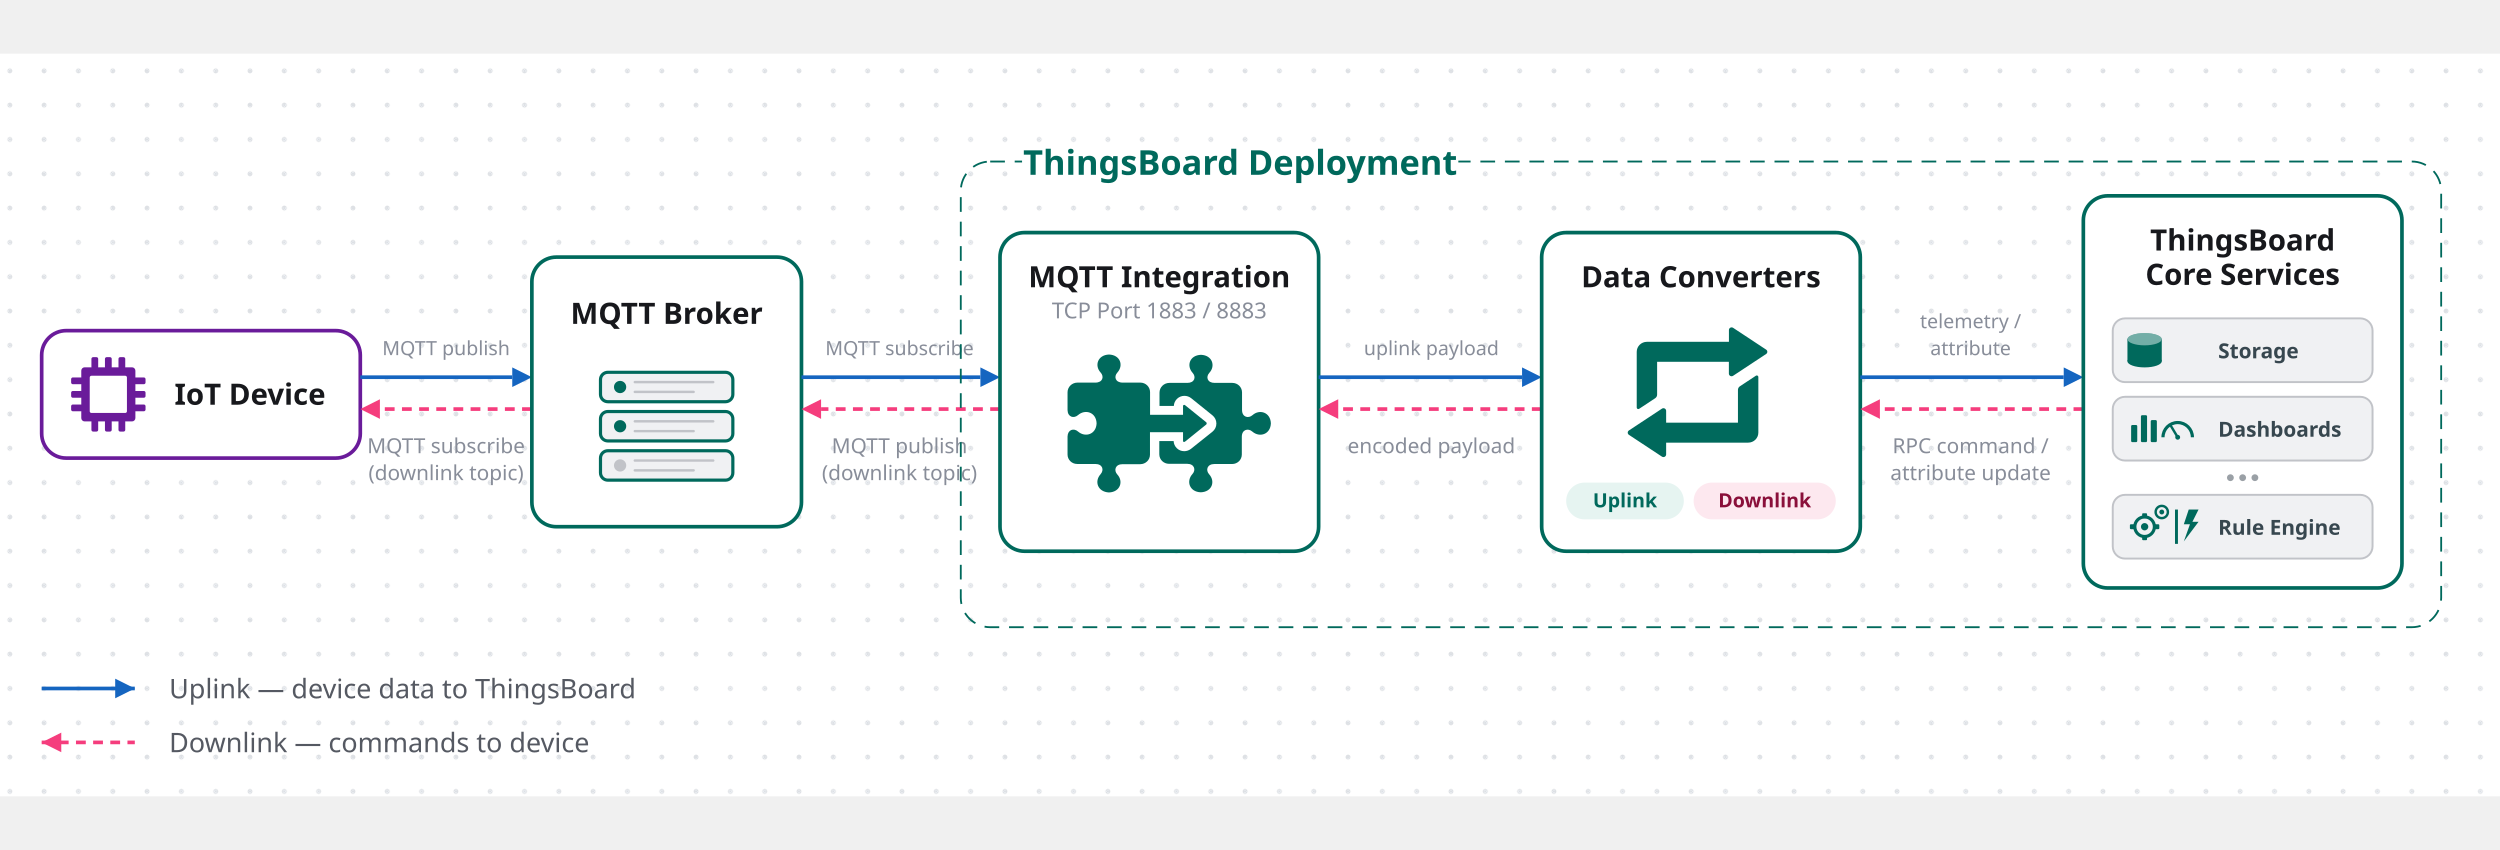
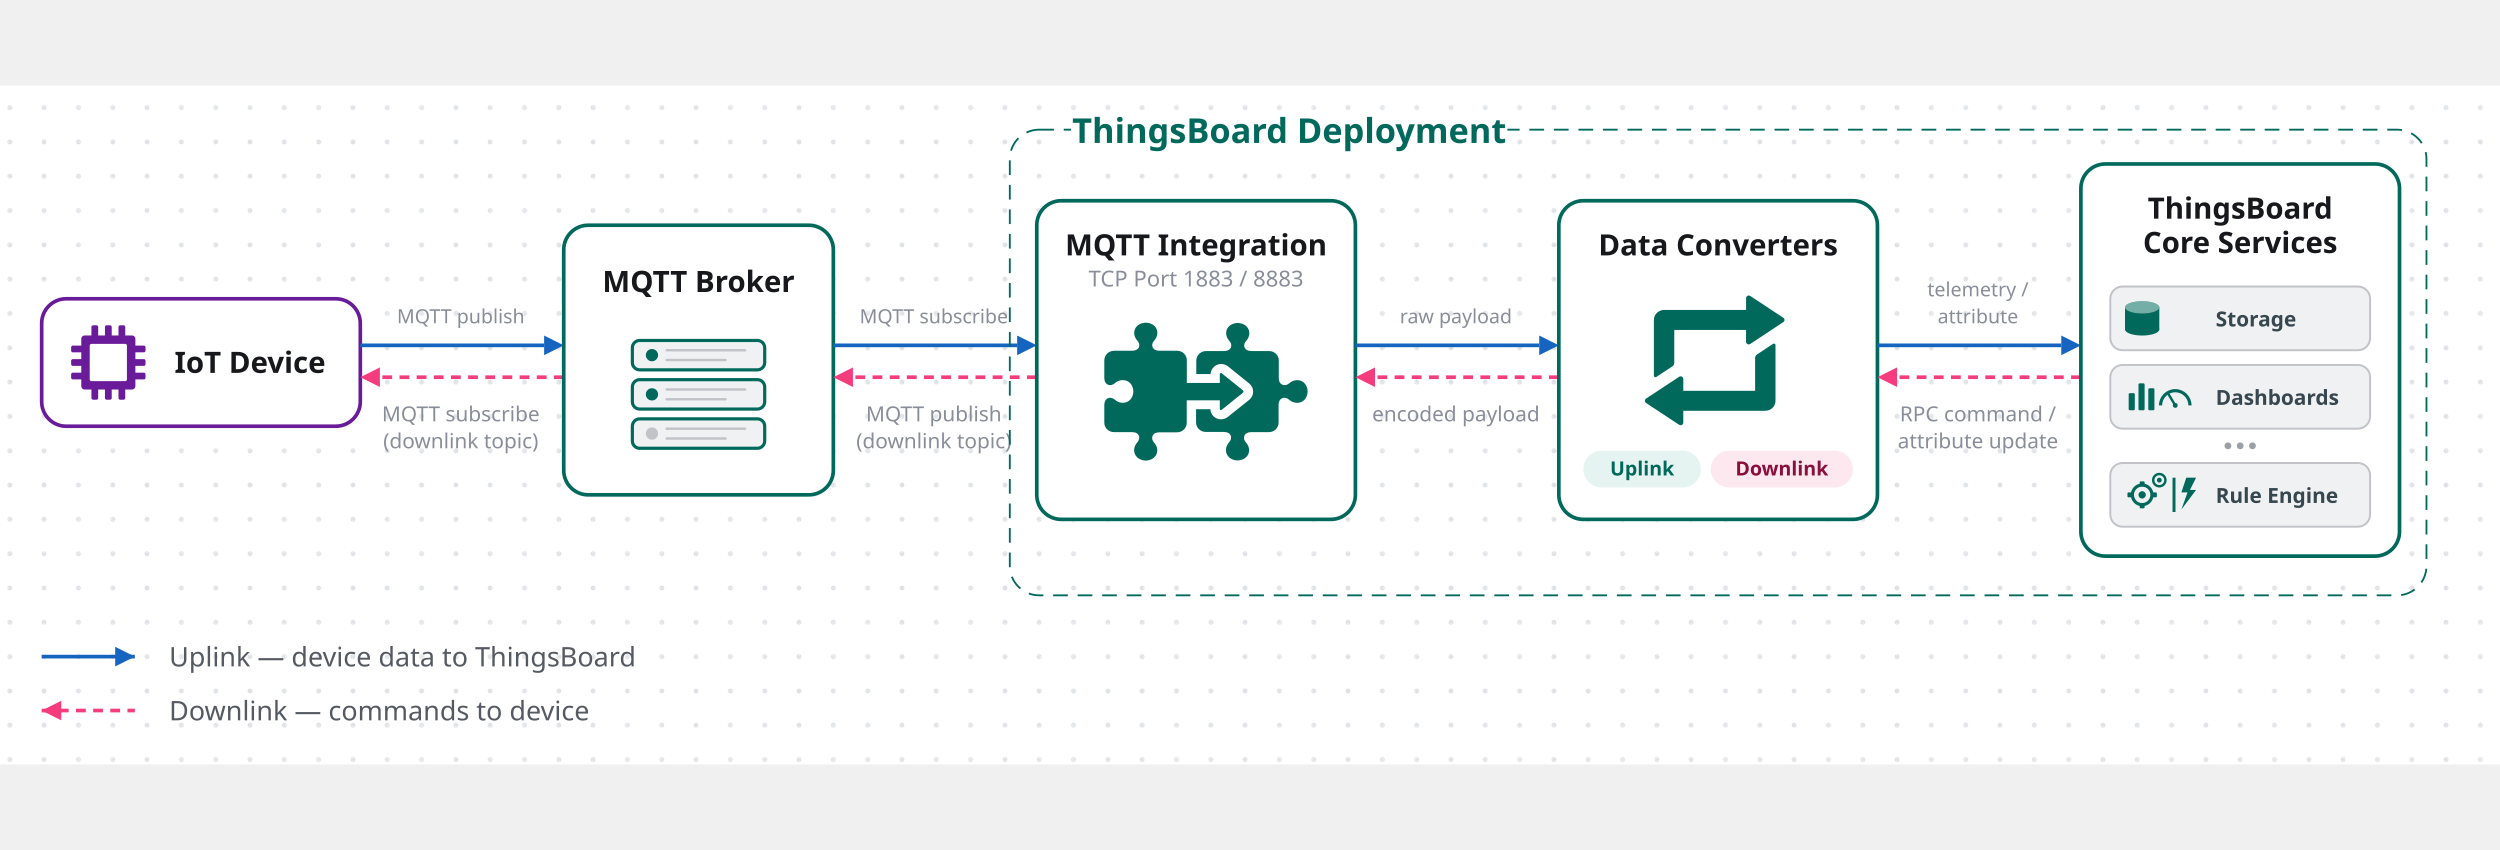
- <svg xmlns="http://www.w3.org/2000/svg" width="1400" height="476" viewBox="-11 0 1020 303">
+ <svg xmlns="http://www.w3.org/2000/svg" width="1400" height="476" viewBox="-11 26 1020 277">
  <defs>
    <pattern id="dots" x="0" y="0" width="14" height="14" patternUnits="userSpaceOnUse">
      <circle cx="7" cy="7" r="1" fill="#dde0e4" />
    </pattern>
    <clipPath id="clip0">
-       <path fill="#fff" d="M-11 0h1020v303H-11z" />
+       <path fill="#fff" d="M-11 26h1020v277H-11z" />
    </clipPath>
  </defs>
  <g clip-path="url(#clip0)">
-     <path fill="#fff" d="M-11 0h1020v303H-11z" />
-     <rect x="-11" width="1020" height="303" fill="url(#dots)" />
+     <path fill="#fff" d="M-11 26h1020v277H-11z" />
+     <rect x="-11" y="26" width="1020" height="277" fill="url(#dots)" />
    <g transform="translate(0,33)">
      <rect x="6" y="80" width="130" height="52" rx="10" fill="#fff" stroke="#6a1b9a" stroke-width="1.5" />
      <g transform="translate(12.5,85.3) scale(0.69)" fill="#6a1b9a">
        <rect x="14" y="14" width="32" height="32" rx="2" fill="#6a1b9a" />
        <rect x="19" y="19" width="22" height="22" rx="1" fill="#fff" />
        <rect x="20" y="8" width="4" height="7" rx="1" />
        <rect x="28" y="8" width="4" height="7" rx="1" />
        <rect x="36" y="8" width="4" height="7" rx="1" />
        <rect x="20" y="45" width="4" height="7" rx="1" />
        <rect x="28" y="45" width="4" height="7" rx="1" />
        <rect x="36" y="45" width="4" height="7" rx="1" />
        <rect x="8" y="20" width="7" height="4" rx="1" />
        <rect x="8" y="28" width="7" height="4" rx="1" />
        <rect x="8" y="36" width="7" height="4" rx="1" />
        <rect x="45" y="20" width="7" height="4" rx="1" />
        <rect x="45" y="28" width="7" height="4" rx="1" />
        <rect x="45" y="36" width="7" height="4" rx="1" />
      </g>
      <text x="91" y="106" text-anchor="middle" font-family="system-ui,sans-serif" font-size="12" fill="#17181c" font-weight="600" dominant-baseline="middle">IoT Device</text>
-       <line x1="136" y1="99" x2="198" y2="99" stroke="#1565c0" stroke-width="1.5" />
-       <polygon points="198,95 206,99 198,103" fill="#1565c0" />
-       <text x="171" y="90" text-anchor="middle" font-family="system-ui,sans-serif" font-size="8" fill="#888d99">MQTT publish</text>
-       <line x1="206" y1="112" x2="144" y2="112" stroke="#f53d7d" stroke-width="1.5" stroke-dasharray="4,3" />
+       <line x1="136" y1="99" x2="211" y2="99" stroke="#1565c0" stroke-width="1.5" />
+       <polygon points="211,95 219,99 211,103" fill="#1565c0" />
+       <text x="177" y="90" text-anchor="middle" font-family="system-ui,sans-serif" font-size="8" fill="#888d99">MQTT publish</text>
+       <line x1="219" y1="112" x2="144" y2="112" stroke="#f53d7d" stroke-width="1.5" stroke-dasharray="4,3" />
      <polygon points="144,108 136,112 144,116" fill="#f53d7d" />
-       <text x="171" y="130" text-anchor="middle" font-family="system-ui,sans-serif" font-size="8.5" fill="#888d99">MQTT subscribe</text>
-       <text x="171" y="141" text-anchor="middle" font-family="system-ui,sans-serif" font-size="8.5" fill="#888d99">(downlink topic)</text>
-       <rect x="206" y="50" width="110" height="110" rx="10" fill="#fff" stroke="#00695c" stroke-width="1.5" />
-       <text x="261" y="73" text-anchor="middle" font-family="system-ui,sans-serif" font-size="12" fill="#17181c" font-weight="600" dominant-baseline="middle">MQTT Broker</text>
+       <text x="177" y="130" text-anchor="middle" font-family="system-ui,sans-serif" font-size="8.5" fill="#888d99">MQTT subscribe</text>
+       <text x="177" y="141" text-anchor="middle" font-family="system-ui,sans-serif" font-size="8.5" fill="#888d99">(downlink topic)</text>
+       <rect x="219" y="50" width="110" height="110" rx="10" fill="#fff" stroke="#00695c" stroke-width="1.5" />
+       <text x="274" y="73" text-anchor="middle" font-family="system-ui,sans-serif" font-size="12" fill="#17181c" font-weight="600" dominant-baseline="middle">MQTT Broker</text>
      <g fill="none" stroke="#00695c" stroke-width="1.3" stroke-linecap="round">
-         <rect x="234" y="97" width="54" height="12" rx="3" fill="#f0f1f3" stroke="#00695c" />
-         <circle cx="242" cy="103" r="2.5" fill="#00695c" stroke="none" />
-         <line x1="248" y1="101" x2="280" y2="101" stroke="#c1c3c8" stroke-width="1" />
-         <line x1="248" y1="105" x2="272" y2="105" stroke="#c1c3c8" stroke-width="1" />
-         <rect x="234" y="113" width="54" height="12" rx="3" fill="#f0f1f3" stroke="#00695c" />
-         <circle cx="242" cy="119" r="2.5" fill="#00695c" stroke="none" />
-         <line x1="248" y1="117" x2="280" y2="117" stroke="#c1c3c8" stroke-width="1" />
-         <line x1="248" y1="121" x2="272" y2="121" stroke="#c1c3c8" stroke-width="1" />
-         <rect x="234" y="129" width="54" height="12" rx="3" fill="#f0f1f3" stroke="#00695c" />
-         <circle cx="242" cy="135" r="2.5" fill="#c1c3c8" stroke="none" />
-         <line x1="248" y1="133" x2="280" y2="133" stroke="#c1c3c8" stroke-width="1" />
-         <line x1="248" y1="137" x2="272" y2="137" stroke="#c1c3c8" stroke-width="1" />
+         <rect x="247" y="97" width="54" height="12" rx="3" fill="#f0f1f3" stroke="#00695c" />
+         <circle cx="255" cy="103" r="2.5" fill="#00695c" stroke="none" />
+         <line x1="261" y1="101" x2="293" y2="101" stroke="#c1c3c8" stroke-width="1" />
+         <line x1="261" y1="105" x2="285" y2="105" stroke="#c1c3c8" stroke-width="1" />
+         <rect x="247" y="113" width="54" height="12" rx="3" fill="#f0f1f3" stroke="#00695c" />
+         <circle cx="255" cy="119" r="2.5" fill="#00695c" stroke="none" />
+         <line x1="261" y1="117" x2="293" y2="117" stroke="#c1c3c8" stroke-width="1" />
+         <line x1="261" y1="121" x2="285" y2="121" stroke="#c1c3c8" stroke-width="1" />
+         <rect x="247" y="129" width="54" height="12" rx="3" fill="#f0f1f3" stroke="#00695c" />
+         <circle cx="255" cy="135" r="2.5" fill="#c1c3c8" stroke="none" />
+         <line x1="261" y1="133" x2="293" y2="133" stroke="#c1c3c8" stroke-width="1" />
+         <line x1="261" y1="137" x2="285" y2="137" stroke="#c1c3c8" stroke-width="1" />
      </g>
-       <line x1="316" y1="99" x2="389" y2="99" stroke="#1565c0" stroke-width="1.5" />
-       <polygon points="389,95 397,99 389,103" fill="#1565c0" />
-       <text x="356" y="90" text-anchor="middle" font-family="system-ui,sans-serif" font-size="8" fill="#888d99">MQTT subscribe</text>
-       <line x1="397" y1="112" x2="324" y2="112" stroke="#f53d7d" stroke-width="1.5" stroke-dasharray="4,3" />
-       <polygon points="324,108 316,112 324,116" fill="#f53d7d" />
-       <text x="356" y="130" text-anchor="middle" font-family="system-ui,sans-serif" font-size="8.5" fill="#888d99">MQTT publish</text>
-       <text x="356" y="141" text-anchor="middle" font-family="system-ui,sans-serif" font-size="8.5" fill="#888d99">(downlink topic)</text>
-       <rect x="381" y="11" width="604" height="190" rx="12" fill="none" stroke="#00695c" stroke-width="0.75" stroke-dasharray="6,4" />
-       <rect x="406" y="4" width="178" height="14" fill="#fff" />
-       <text x="495" y="11" text-anchor="middle" font-family="system-ui,sans-serif" font-size="14" fill="#00695c" font-weight="600" dominant-baseline="central" textLength="174" lengthAdjust="spacing">ThingsBoard Deployment</text>
-       <rect x="397" y="40" width="130" height="130" rx="10" fill="#fff" stroke="#00695c" stroke-width="1.5" />
-       <text x="462" y="53" text-anchor="middle" font-family="system-ui,sans-serif" font-size="12" fill="#17181c" font-weight="600" dominant-baseline="hanging">MQTT Integration</text>
-       <text x="462" y="68" text-anchor="middle" font-family="system-ui,sans-serif" font-size="9" fill="#888d99" dominant-baseline="hanging">TCP Port 1883 / 8883</text>
-       <g transform="matrix(-0.16987,0,0,-0.166552,507.5201,158.5578)" fill="#00695c">
+       <line x1="329" y1="99" x2="404" y2="99" stroke="#1565c0" stroke-width="1.5" />
+       <polygon points="404,95 412,99 404,103" fill="#1565c0" />
+       <text x="370" y="90" text-anchor="middle" font-family="system-ui,sans-serif" font-size="8" fill="#888d99">MQTT subscribe</text>
+       <line x1="412" y1="112" x2="337" y2="112" stroke="#f53d7d" stroke-width="1.5" stroke-dasharray="4,3" />
+       <polygon points="337,108 329,112 337,116" fill="#f53d7d" />
+       <text x="370" y="130" text-anchor="middle" font-family="system-ui,sans-serif" font-size="8.5" fill="#888d99">MQTT publish</text>
+       <text x="370" y="141" text-anchor="middle" font-family="system-ui,sans-serif" font-size="8.5" fill="#888d99">(downlink topic)</text>
+       <rect x="401" y="11" width="578" height="190" rx="12" fill="none" stroke="#00695c" stroke-width="0.75" stroke-dasharray="6,4" />
+       <rect x="426" y="4" width="178" height="14" fill="#fff" />
+       <text x="515" y="11" text-anchor="middle" font-family="system-ui,sans-serif" font-size="14" fill="#00695c" font-weight="600" dominant-baseline="central" textLength="174" lengthAdjust="spacing">ThingsBoard Deployment</text>
+       <rect x="412" y="40" width="130" height="130" rx="10" fill="#fff" stroke="#00695c" stroke-width="1.5" />
+       <text x="477" y="53" text-anchor="middle" font-family="system-ui,sans-serif" font-size="12" fill="#17181c" font-weight="600" dominant-baseline="hanging">MQTT Integration</text>
+       <text x="477" y="68" text-anchor="middle" font-family="system-ui,sans-serif" font-size="9" fill="#888d99" dominant-baseline="hanging">TCP Port 1883 / 8883</text>
+       <g transform="matrix(-0.16987,0,0,-0.166552,522.5201,158.5578)" fill="#00695c">
        <path d="m 465.3,145.05 h -43.5 c -17.7,0 -21.8,-14.7 -12.6,-25.3 15.2,-17.2 7.1,-43 -20.2,-44.5 -27.3,1 -35.4,27.3 -20.2,44 9.1,10.1 5.1,25.3 -12.6,25.3 h -42.5 c -12.6,0 -23.3,10.1 -23.3,23.3 v 55.1 h -1 -78.4 v -21.8 c 0,-2 -2.5,-3 -4.6,-1.5 l -51.1,42 c -1.5,1.5 -1.5,4 0,5.6 l 51.1,42 c 2,1.5 4.6,0 4.6,-2 v -21.8 h 78.2 1 v 55.6 c 0,12.6 10.1,23.3 23.3,23.3 H 356 c 17.7,0 21.8,14.7 12.6,24.8 -15.2,17.2 -7.1,43 20.2,44 27.3,-1 35.4,-27.3 20.2,-44 -9.1,-10.1 -5.1,-24.8 12.6,-24.8 h 43 c 13.2,0 23.8,-10.6 23.8,-23.8 v -43.6 c -0.5,-17.2 -15.2,-21.2 -25.3,-12.1 -17.2,15.2 -43.5,7.1 -44.5,-20.2 1,-27.3 27.3,-35.4 44.5,-20.2 10.1,9.1 24.8,5.1 25.3,-12.1 v -44 c 0.1,-12.7 -10,-23.3 -23.1,-23.3 z" />
        <path d="m 244.7,145.45 h -43.5 c -17.7,0 -21.8,-15.2 -12.6,-25.3 15.2,-17.2 7.1,-43.5 -20.2,-44.5 -27.3,1 -35.4,26.8 -20.2,44 9.1,10.1 5.1,25.3 -12.6,25.3 H 93.1 c -13.2,0 -23.3,10.6 -23.3,23.3 v 43.5 c 0,17.7 -15.2,21.8 -25.3,12.6 -17.2,-15.2 -43.5,-7.1 -44.5,20.2 1,27.3 27.3,35.4 44,20.2 10.1,-9.1 25.3,-5.1 25.3,12.6 v 43 c 0,13.2 10.6,23.3 23.3,23.3 h 42.5 c 17.7,0 21.8,14.7 12.6,24.8 -15.2,16.7 -7.1,43 20.2,44 27.3,-1 35.4,-26.8 20.2,-44 -9.1,-10.1 -5.1,-24.8 12.6,-24.8 h 43 c 13.2,0 23.8,-10.6 23.8,-23.8 v -32.7 h -34.4 c -0.5,13.7 -11.7,24.8 -25.3,24.8 -6.1,0 -11.6,-2 -16.2,-5.6 l -51.1,-42 c -6.1,-5.1 -9.6,-12.1 -9.6,-20.2 0,-8.1 3.5,-15.2 9.6,-20.2 l 51.6,-42 c 4.6,-3.5 10.1,-5.6 16.2,-5.6 13.7,0 24.8,11.1 25.3,24.8 H 268 v -32.4 c 0,-13.2 -10.6,-23.3 -23.3,-23.3 z" />
      </g>
-       <line x1="527" y1="99" x2="610" y2="99" stroke="#1565c0" stroke-width="1.5" />
-       <polygon points="610,95 618,99 610,103" fill="#1565c0" />
-       <text x="573" y="90" text-anchor="middle" font-family="system-ui,sans-serif" font-size="8" fill="#888d99">uplink payload</text>
-       <line x1="618" y1="112" x2="535" y2="112" stroke="#f53d7d" stroke-width="1.5" stroke-dasharray="4,3" />
-       <polygon points="535,108 527,112 535,116" fill="#f53d7d" />
-       <text x="573" y="130" text-anchor="middle" font-family="system-ui,sans-serif" font-size="8.5" fill="#888d99">encoded payload</text>
-       <rect x="618" y="40" width="130" height="130" rx="10" fill="#fff" stroke="#00695c" stroke-width="1.5" />
-       <text x="683" y="53" text-anchor="middle" font-family="system-ui,sans-serif" font-size="12" fill="#17181c" font-weight="600" dominant-baseline="hanging">Data Converters</text>
-       <g transform="matrix(0.217828,0,0,0.213574,628.2844,73.1842)" fill="#00695c">
+       <line x1="542" y1="99" x2="617" y2="99" stroke="#1565c0" stroke-width="1.5" />
+       <polygon points="617,95 625,99 617,103" fill="#1565c0" />
+       <text x="583" y="90" text-anchor="middle" font-family="system-ui,sans-serif" font-size="8" fill="#888d99">raw payload</text>
+       <line x1="625" y1="112" x2="550" y2="112" stroke="#f53d7d" stroke-width="1.5" stroke-dasharray="4,3" />
+       <polygon points="550,108 542,112 550,116" fill="#f53d7d" />
+       <text x="583" y="130" text-anchor="middle" font-family="system-ui,sans-serif" font-size="8.5" fill="#888d99">encoded payload</text>
+       <rect x="625" y="40" width="130" height="130" rx="10" fill="#fff" stroke="#00695c" stroke-width="1.5" />
+       <text x="690" y="53" text-anchor="middle" font-family="system-ui,sans-serif" font-size="12" fill="#17181c" font-weight="600" dominant-baseline="hanging">Data Converters</text>
+       <g transform="matrix(0.217828,0,0,0.213574,635.2844,73.1842)" fill="#00695c">
        <path d="m 373.23,68.177 -61.8,-41.6 c -3.4,-2.3 -7.9,0.1 -7.9,4.2 v 22.5 h -153.6 c -10.6,0 -19.1,8.6 -19.1,19.1 v 106.5 c 0,2.3 2.6,3.7 4.5,2.4 l 30,-20.2 c 2.3,-1.5 3.7,-4.1 3.7,-6.9 v -62.7 h 134.4 v 22.5 c 0,4.1 4.5,6.5 7.9,4.2 l 61.8,-41.6 c 3.1,-2 3.1,-6.4 0.1,-8.4 z" />
        <path d="m 354.13,117.98 -30,20.2 c -2.3,1.5 -3.7,4.1 -3.7,6.9 v 62.6 h -134.5 v -22.5 c 0,-4.1 -4.5,-6.5 -7.9,-4.2 l -61.8,41.6 c -3,2 -3,6.4 0,8.4 l 61.8,41.6 c 3.4,2.3 7.9,-0.1 7.9,-4.2 v -22.5 h 153.5 c 10.6,0.1 19.2,-8.5 19.2,-19.1 v -106.4 c 0,-2.3 -2.6,-3.7 -4.5,-2.4 z" />
      </g>
-       <rect x="628" y="142" width="48" height="15" rx="7.5" fill="#e6f4f1" />
-       <text x="652" y="149" text-anchor="middle" font-family="system-ui,sans-serif" font-size="8" fill="#00695c" font-weight="700" dominant-baseline="central">Uplink</text>
-       <rect x="680" y="142" width="58" height="15" rx="7.5" fill="#fde8ef" />
-       <text x="709" y="149" text-anchor="middle" font-family="system-ui,sans-serif" font-size="8" fill="#8a0f3a" font-weight="700" dominant-baseline="central">Downlink</text>
-       <line x1="748" y1="99" x2="831" y2="99" stroke="#1565c0" stroke-width="1.5" />
-       <polygon points="831,95 839,99 831,103" fill="#1565c0" />
-       <text x="793" y="79" text-anchor="middle" font-family="system-ui,sans-serif" font-size="8" fill="#888d99">telemetry /</text>
-       <text x="793" y="90" text-anchor="middle" font-family="system-ui,sans-serif" font-size="8" fill="#888d99">attribute</text>
-       <line x1="839" y1="112" x2="756" y2="112" stroke="#f53d7d" stroke-width="1.5" stroke-dasharray="4,3" />
-       <polygon points="756,108 748,112 756,116" fill="#f53d7d" />
-       <text x="793" y="130" text-anchor="middle" font-family="system-ui,sans-serif" font-size="8.5" fill="#888d99">RPC command /</text>
-       <text x="793" y="141" text-anchor="middle" font-family="system-ui,sans-serif" font-size="8.5" fill="#888d99">attribute update</text>
-       <rect x="839" y="25" width="130" height="160" rx="10" fill="#fff" stroke="#00695c" stroke-width="1.5" />
-       <text x="904" y="38" text-anchor="middle" font-family="system-ui,sans-serif" font-size="12" fill="#17181c" font-weight="600" dominant-baseline="hanging">ThingsBoard</text>
-       <text x="904" y="52" text-anchor="middle" font-family="system-ui,sans-serif" font-size="12" fill="#17181c" font-weight="600" dominant-baseline="hanging">Core Services</text>
-       <g transform="translate(150,25)">
+       <rect x="635" y="142" width="48" height="15" rx="7.5" fill="#e6f4f1" />
+       <text x="659" y="149" text-anchor="middle" font-family="system-ui,sans-serif" font-size="8" fill="#00695c" font-weight="700" dominant-baseline="central">Uplink</text>
+       <rect x="687" y="142" width="58" height="15" rx="7.5" fill="#fde8ef" />
+       <text x="716" y="149" text-anchor="middle" font-family="system-ui,sans-serif" font-size="8" fill="#8a0f3a" font-weight="700" dominant-baseline="central">Downlink</text>
+       <line x1="755" y1="99" x2="830" y2="99" stroke="#1565c0" stroke-width="1.5" />
+       <polygon points="830,95 838,99 830,103" fill="#1565c0" />
+       <text x="796" y="79" text-anchor="middle" font-family="system-ui,sans-serif" font-size="8" fill="#888d99">telemetry /</text>
+       <text x="796" y="90" text-anchor="middle" font-family="system-ui,sans-serif" font-size="8" fill="#888d99">attribute</text>
+       <line x1="838" y1="112" x2="763" y2="112" stroke="#f53d7d" stroke-width="1.5" stroke-dasharray="4,3" />
+       <polygon points="763,108 755,112 763,116" fill="#f53d7d" />
+       <text x="796" y="130" text-anchor="middle" font-family="system-ui,sans-serif" font-size="8.5" fill="#888d99">RPC command /</text>
+       <text x="796" y="141" text-anchor="middle" font-family="system-ui,sans-serif" font-size="8.5" fill="#888d99">attribute update</text>
+       <rect x="838" y="25" width="130" height="160" rx="10" fill="#fff" stroke="#00695c" stroke-width="1.5" />
+       <text x="903" y="38" text-anchor="middle" font-family="system-ui,sans-serif" font-size="12" fill="#17181c" font-weight="600" dominant-baseline="hanging">ThingsBoard</text>
+       <text x="903" y="52" text-anchor="middle" font-family="system-ui,sans-serif" font-size="12" fill="#17181c" font-weight="600" dominant-baseline="hanging">Core Services</text>
+       <g transform="translate(149,25)">
        <rect x="701" y="50" width="106" height="26" rx="5" fill="#f0f1f3" stroke="#c1c3c8" stroke-width=".8" />
        <g fill="#00695c" transform="translate(45,-6.5)">
          <ellipse cx="669" cy="65" rx="7" ry="2.5" fill="#00695c" />
          <rect x="662" y="65" width="14" height="9" fill="#00695c" />
          <ellipse cx="669" cy="74" rx="7" ry="2.5" fill="#00695c" />
          <ellipse cx="669" cy="65" rx="7" ry="2.5" fill="#e6f4f1" opacity=".5" />
        </g>
        <text x="744" y="63" text-anchor="start" font-family="system-ui,sans-serif" font-size="8.5" fill="#37474f" font-weight="600" dominant-baseline="central">Storage</text>
        <rect x="701" y="82" width="106" height="26" rx="5" fill="#f0f1f3" stroke="#c1c3c8" stroke-width=".8" />
        <g fill="#00695c" transform="translate(47.5,-5.5)">
          <rect x="661" y="99" width="2.5" height="7" rx=".5" />
          <rect x="665" y="95" width="2.5" height="11" rx=".5" />
          <rect x="669" y="97" width="2.5" height="9" rx=".5" />
          <path d="M674,104 a6,6 0 0,1 12,0" fill="none" stroke="#00695c" stroke-width="1.3" />
          <line x1="680" y1="104" x2="677" y2="99" stroke="#00695c" stroke-width="1" stroke-linecap="round" />
          <circle cx="680" cy="104" r="1" fill="#00695c" />
        </g>
        <text x="744" y="95" text-anchor="start" font-family="system-ui,sans-serif" font-size="8.5" fill="#37474f" font-weight="600" dominant-baseline="central">Dashboards</text>
        <circle cx="749" cy="115" r="1.4" fill="#9aa0a6" />
        <circle cx="754" cy="115" r="1.4" fill="#9aa0a6" />
        <circle cx="759" cy="115" r="1.4" fill="#9aa0a6" />
        <rect x="701" y="122" width="106" height="26" rx="5" fill="#f0f1f3" stroke="#c1c3c8" stroke-width=".8" />
        <g fill="#00695c" transform="translate(49,0)">
          <circle cx="665" cy="135" r="4" fill="none" stroke="#00695c" stroke-width="1.3" />
          <circle cx="665" cy="135" r="1.5" fill="#00695c" />
          <rect x="664" y="129.5" width="2" height="2" rx=".4" />
          <rect x="664" y="138.5" width="2" height="2" rx=".4" />
          <rect x="659" y="134" width="2" height="2" rx=".4" />
          <rect x="669" y="134" width="2" height="2" rx=".4" />
          <circle cx="672" cy="129" r="2.5" fill="none" stroke="#00695c" stroke-width="1" />
          <circle cx="672" cy="129" r="1" fill="#00695c" />
          <line x1="678" y1="128" x2="678" y2="142" stroke="#00695c" stroke-width="1.2" />
          <polygon points="683,128 681,134 683.5,134 681,141 687,133 684.5,133 687,128" fill="#00695c" />
        </g>
        <text x="744" y="135" text-anchor="start" font-family="system-ui,sans-serif" font-size="8.5" fill="#37474f" font-weight="600" dominant-baseline="central">Rule Engine</text>
      </g>
      <line x1="6" y1="226" x2="44" y2="226" stroke="#1565c0" stroke-width="1.5" />
      <polygon points="36,222 44,226 36,230" fill="#1565c0" />
      <text x="58" y="230" font-family="system-ui,sans-serif" font-size="11" fill="#555962">Uplink — device data to ThingsBoard</text>
      <line x1="6" y1="248" x2="44" y2="248" stroke="#f53d7d" stroke-width="1.5" stroke-dasharray="4,3" />
      <polygon points="14,244 6,248 14,252" fill="#f53d7d" />
      <text x="58" y="252" font-family="system-ui,sans-serif" font-size="11" fill="#555962">Downlink — commands to device</text>
    </g>
  </g>
</svg>
